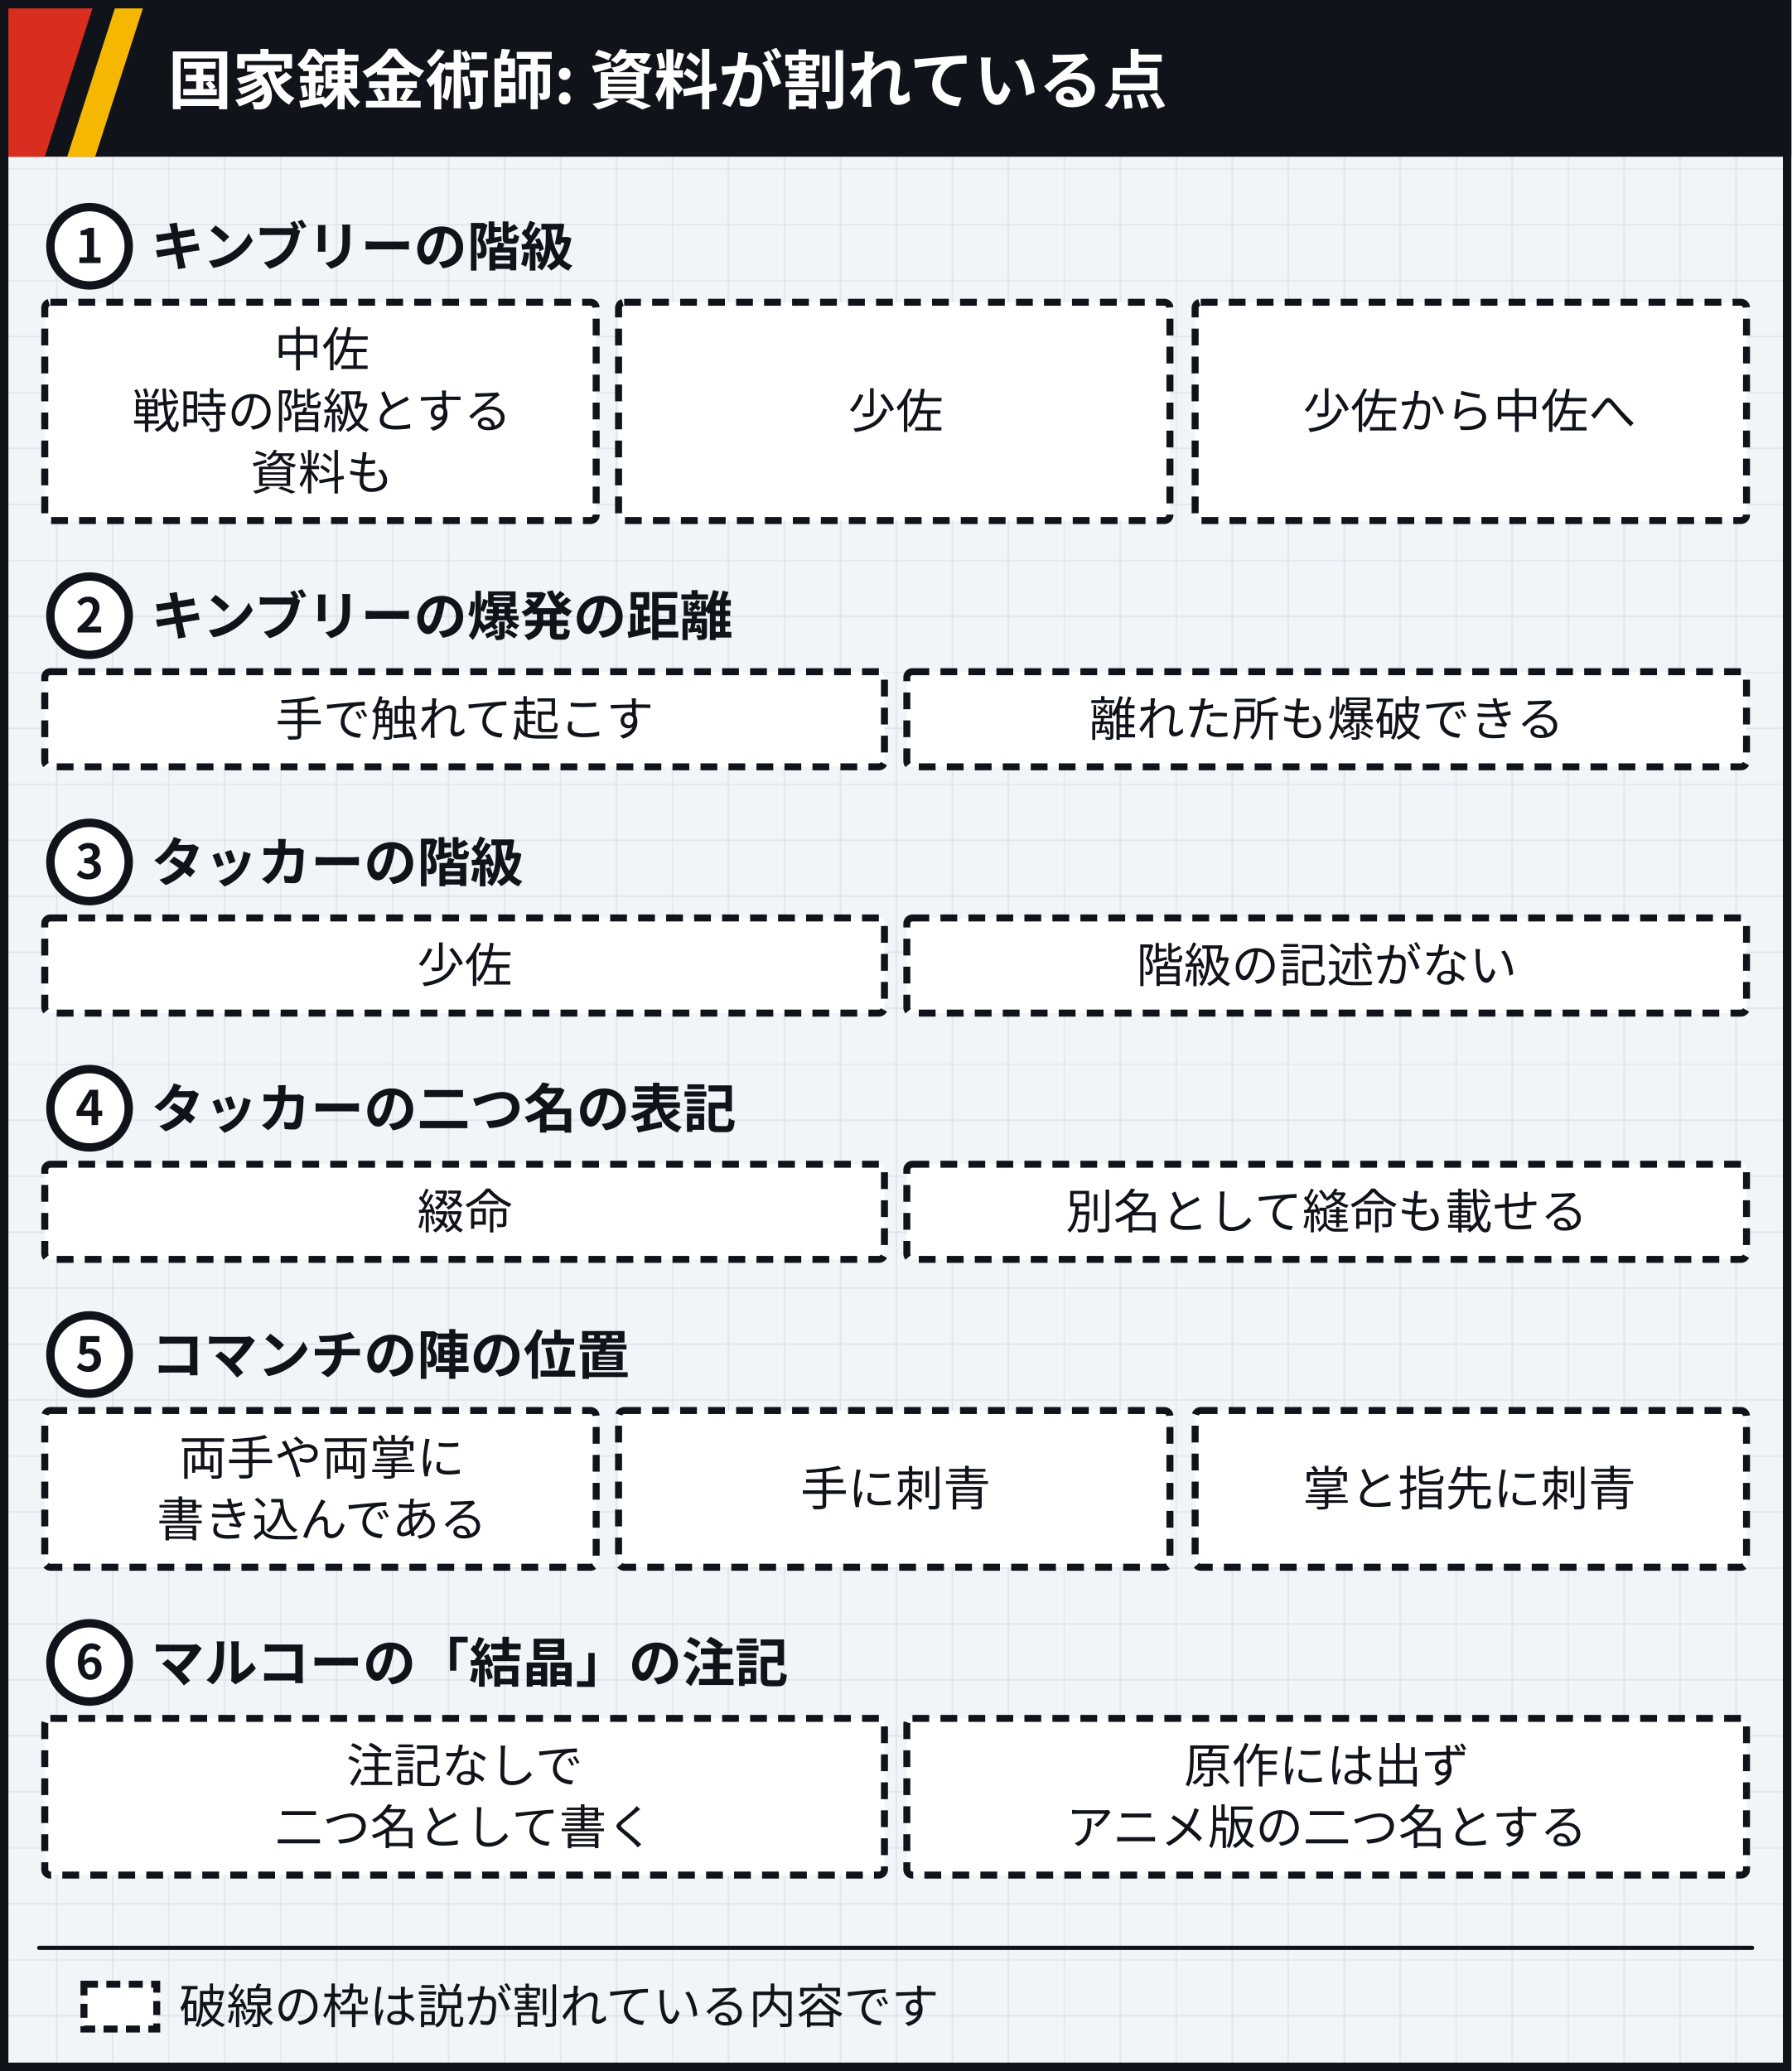
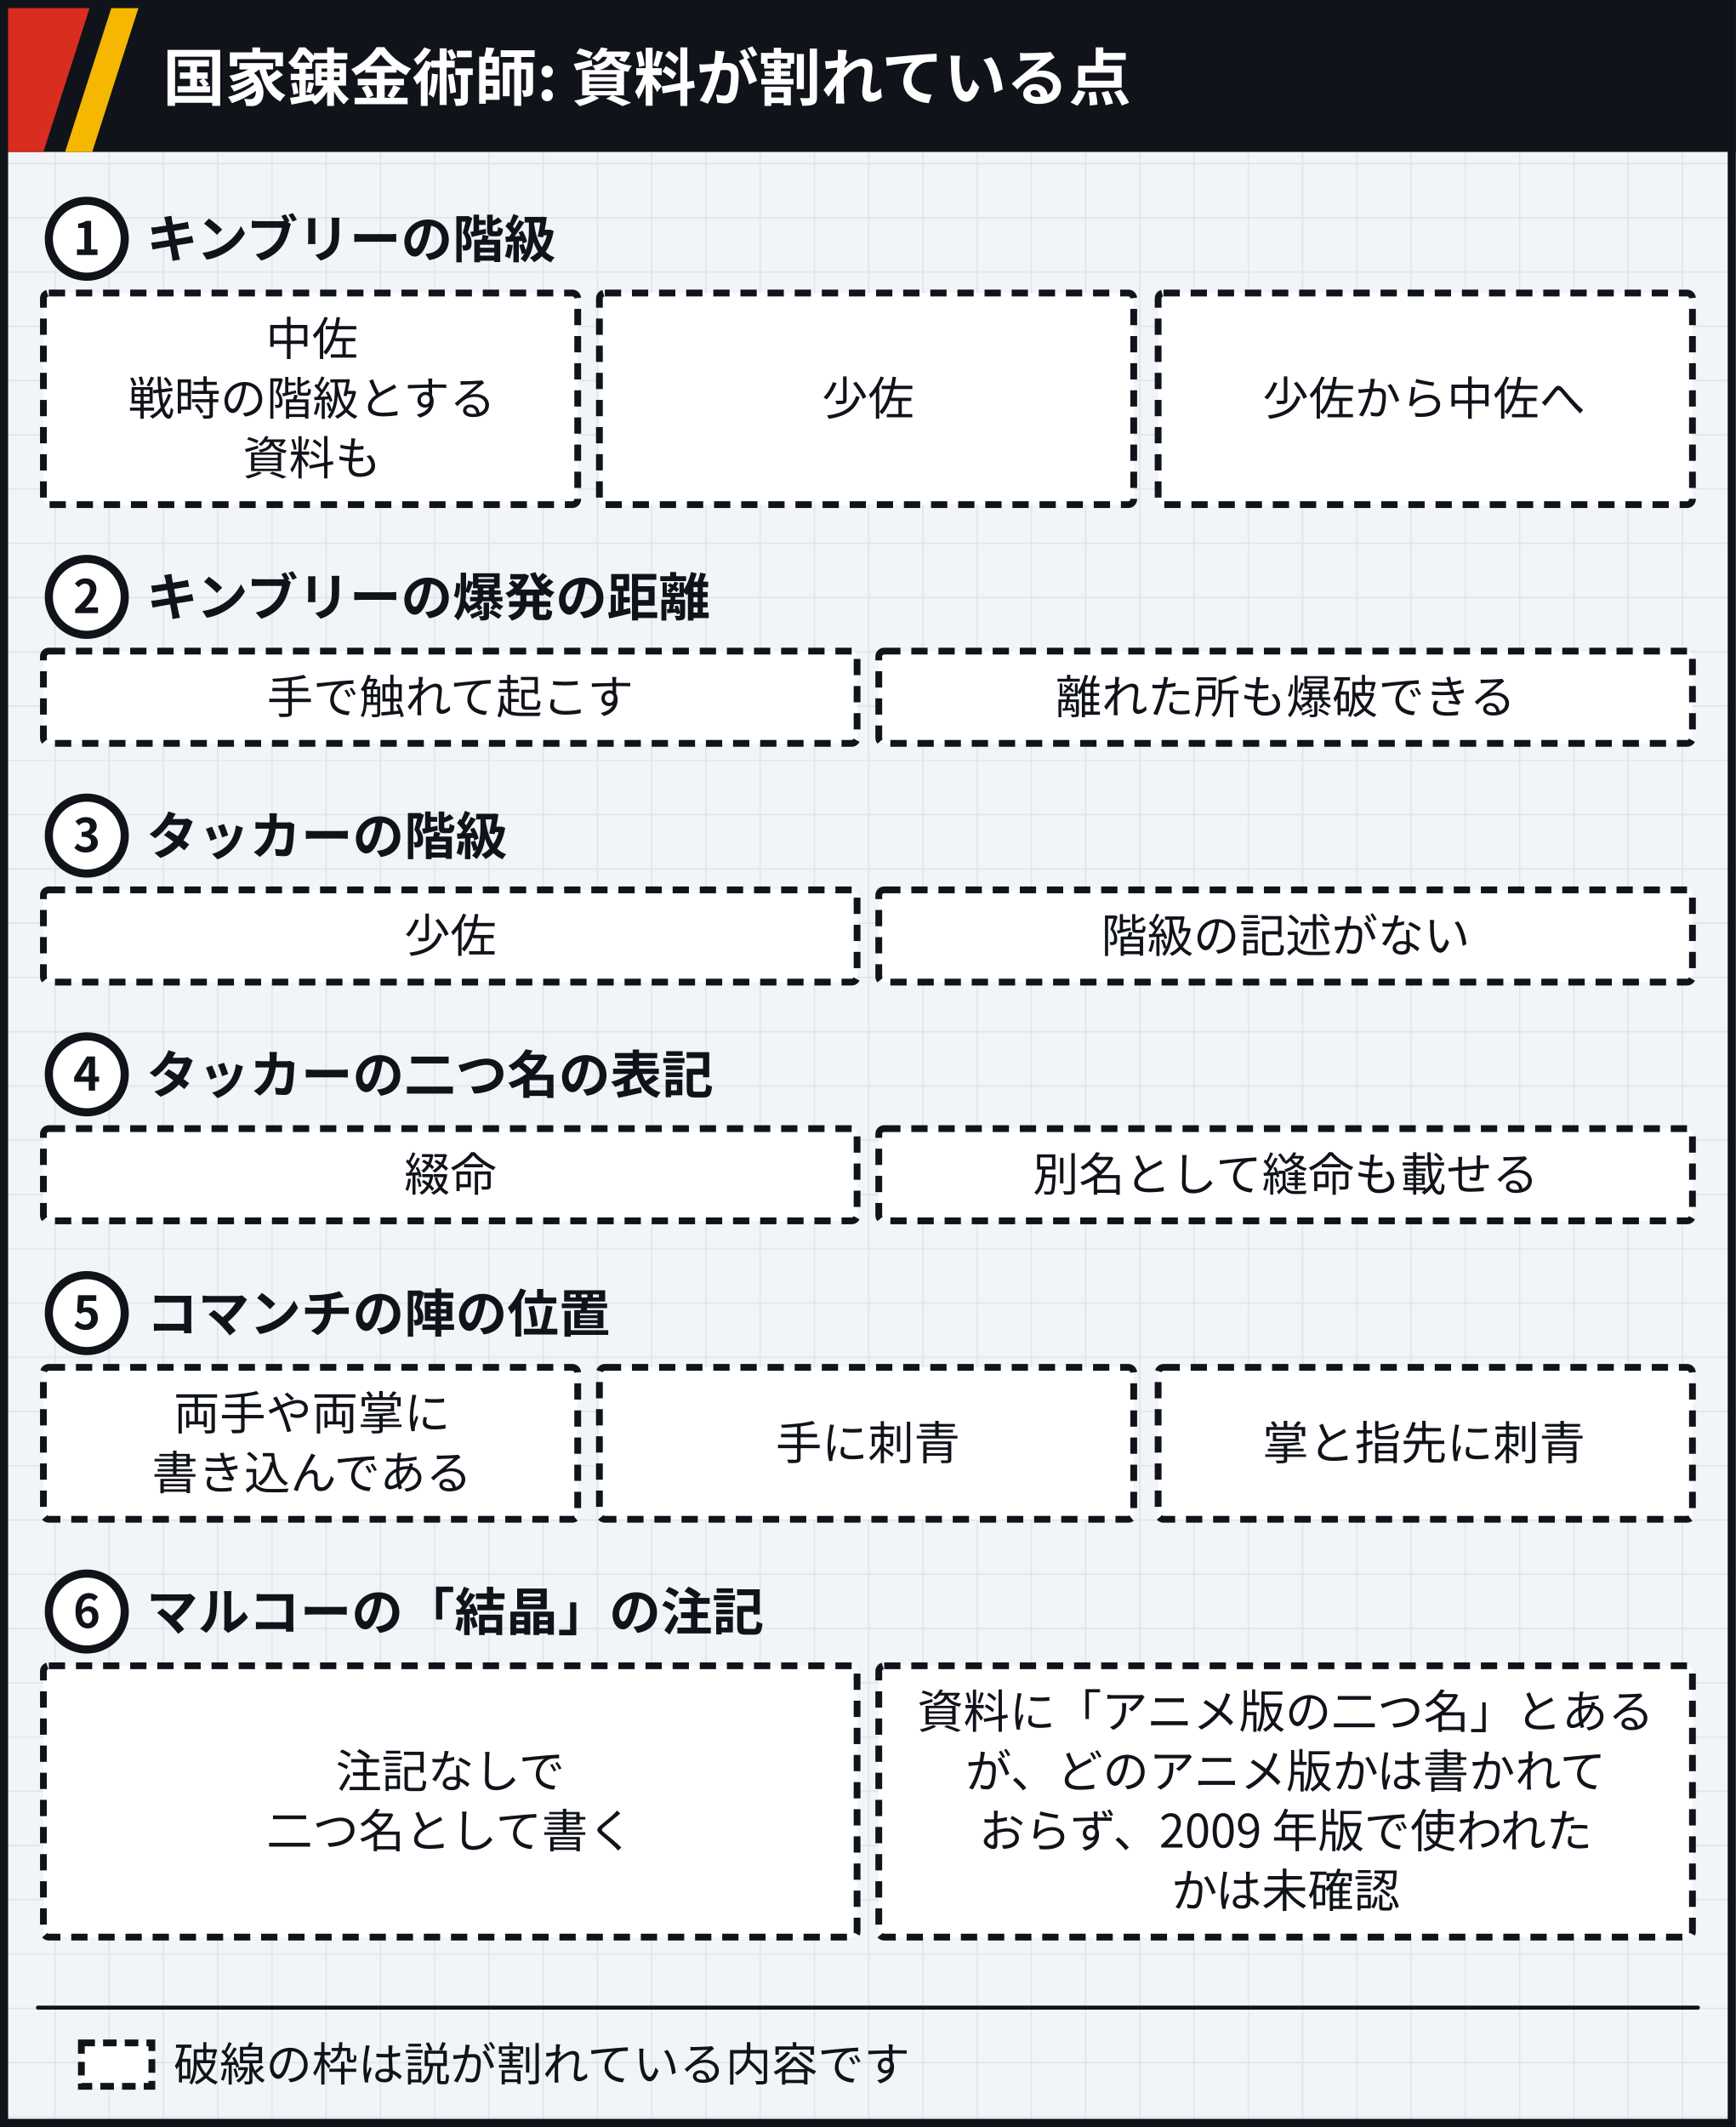
- <svg xmlns="http://www.w3.org/2000/svg" xml:lang="ja" viewBox="0 0 640 740" width="640" height="740" role="img" aria-labelledby="abilities-state-splits-title abilities-state-splits-desc" font-family="'Hiragino Sans','Hiragino Kaku Gothic ProN','Yu Gothic','Meiryo','Noto Sans CJK JP','Noto Sans JP',sans-serif">
+ <svg xmlns="http://www.w3.org/2000/svg" xml:lang="ja" viewBox="0 0 640 784" width="640" height="784" role="img" aria-labelledby="abilities-state-splits-title abilities-state-splits-desc" font-family="'Hiragino Sans','Hiragino Kaku Gothic ProN','Yu Gothic','Meiryo','Noto Sans CJK JP','Noto Sans JP',sans-serif">
  <defs>
    <pattern id="abilities-state-splits-grid" width="20" height="20" patternUnits="userSpaceOnUse">
      <path d="M20 0H0V20" fill="none" stroke="#dde5eb" stroke-width="1" />
    </pattern>
  </defs>
-   <rect width="640" height="740" fill="#f1f5f8" />
-   <rect width="640" height="740" fill="url(#abilities-state-splits-grid)" />
+   <rect width="640" height="784" fill="#f1f5f8" />
+   <rect width="640" height="784" fill="url(#abilities-state-splits-grid)" />
  <rect x="0" y="0" width="640" height="56" fill="#10131a" />
  <polygon points="0,0 34,0 16,56 0,56" fill="#d92d20" />
  <polygon points="42,0 52,0 34,56 24,56" fill="#f5b700" />
  <text x="60" y="37" font-size="23" font-weight="800" fill="#ffffff">国家錬金術師: 資料が割れている点</text>
  <circle cx="32.0" cy="88.0" r="14" fill="#ffffff" stroke="#10131a" stroke-width="3" />
  <text x="32" y="94" font-size="17" font-weight="800" text-anchor="middle" fill="#10131a">1</text>
  <text x="54" y="95" font-size="19" font-weight="800" text-anchor="start" fill="#10131a">キンブリーの階級</text>
  <rect x="16" y="108" width="197" height="78" rx="2" fill="#ffffff" stroke="#10131a" stroke-width="2.5" stroke-dasharray="6,4" />
  <text x="115" y="131.0" font-size="17" font-weight="500" text-anchor="middle" fill="#10131a">中佐</text>
  <text x="115" y="153.0" font-size="17" font-weight="500" text-anchor="middle" fill="#10131a">戦時の階級とする</text>
  <text x="115" y="175.0" font-size="17" font-weight="500" text-anchor="middle" fill="#10131a">資料も</text>
  <rect x="221" y="108" width="197" height="78" rx="2" fill="#ffffff" stroke="#10131a" stroke-width="2.5" stroke-dasharray="6,4" />
  <text x="320" y="153.0" font-size="17" font-weight="500" text-anchor="middle" fill="#10131a">少佐</text>
  <rect x="427" y="108" width="197" height="78" rx="2" fill="#ffffff" stroke="#10131a" stroke-width="2.5" stroke-dasharray="6,4" />
  <text x="525" y="153.0" font-size="17" font-weight="500" text-anchor="middle" fill="#10131a">少佐から中佐へ</text>
  <circle cx="32.0" cy="220.0" r="14" fill="#ffffff" stroke="#10131a" stroke-width="3" />
  <text x="32" y="226" font-size="17" font-weight="800" text-anchor="middle" fill="#10131a">2</text>
  <text x="54" y="227" font-size="19" font-weight="800" text-anchor="start" fill="#10131a">キンブリーの爆発の距離</text>
  <rect x="16" y="240" width="300" height="34" rx="2" fill="#ffffff" stroke="#10131a" stroke-width="2.5" stroke-dasharray="6,4" />
  <text x="166" y="263.0" font-size="17" font-weight="500" text-anchor="middle" fill="#10131a">手で触れて起こす</text>
  <rect x="324" y="240" width="300" height="34" rx="2" fill="#ffffff" stroke="#10131a" stroke-width="2.5" stroke-dasharray="6,4" />
  <text x="474" y="263.0" font-size="17" font-weight="500" text-anchor="middle" fill="#10131a">離れた所も爆破できる</text>
  <circle cx="32.0" cy="308.0" r="14" fill="#ffffff" stroke="#10131a" stroke-width="3" />
  <text x="32" y="314" font-size="17" font-weight="800" text-anchor="middle" fill="#10131a">3</text>
  <text x="54" y="315" font-size="19" font-weight="800" text-anchor="start" fill="#10131a">タッカーの階級</text>
  <rect x="16" y="328" width="300" height="34" rx="2" fill="#ffffff" stroke="#10131a" stroke-width="2.5" stroke-dasharray="6,4" />
  <text x="166" y="351.0" font-size="17" font-weight="500" text-anchor="middle" fill="#10131a">少佐</text>
  <rect x="324" y="328" width="300" height="34" rx="2" fill="#ffffff" stroke="#10131a" stroke-width="2.5" stroke-dasharray="6,4" />
  <text x="474" y="351.0" font-size="17" font-weight="500" text-anchor="middle" fill="#10131a">階級の記述がない</text>
  <circle cx="32.0" cy="396.0" r="14" fill="#ffffff" stroke="#10131a" stroke-width="3" />
  <text x="32" y="402" font-size="17" font-weight="800" text-anchor="middle" fill="#10131a">4</text>
  <text x="54" y="403" font-size="19" font-weight="800" text-anchor="start" fill="#10131a">タッカーの二つ名の表記</text>
  <rect x="16" y="416" width="300" height="34" rx="2" fill="#ffffff" stroke="#10131a" stroke-width="2.5" stroke-dasharray="6,4" />
  <text x="166" y="439.0" font-size="17" font-weight="500" text-anchor="middle" fill="#10131a">綴命</text>
  <rect x="324" y="416" width="300" height="34" rx="2" fill="#ffffff" stroke="#10131a" stroke-width="2.5" stroke-dasharray="6,4" />
  <text x="474" y="439.0" font-size="17" font-weight="500" text-anchor="middle" fill="#10131a">別名として縫命も載せる</text>
  <circle cx="32.0" cy="484.0" r="14" fill="#ffffff" stroke="#10131a" stroke-width="3" />
  <text x="32" y="490" font-size="17" font-weight="800" text-anchor="middle" fill="#10131a">5</text>
  <text x="54" y="491" font-size="19" font-weight="800" text-anchor="start" fill="#10131a">コマンチの陣の位置</text>
  <rect x="16" y="504" width="197" height="56" rx="2" fill="#ffffff" stroke="#10131a" stroke-width="2.5" stroke-dasharray="6,4" />
  <text x="115" y="527.0" font-size="17" font-weight="500" text-anchor="middle" fill="#10131a">両手や両掌に</text>
  <text x="115" y="549.0" font-size="17" font-weight="500" text-anchor="middle" fill="#10131a">書き込んである</text>
  <rect x="221" y="504" width="197" height="56" rx="2" fill="#ffffff" stroke="#10131a" stroke-width="2.5" stroke-dasharray="6,4" />
  <text x="320" y="538.0" font-size="17" font-weight="500" text-anchor="middle" fill="#10131a">手に刺青</text>
  <rect x="427" y="504" width="197" height="56" rx="2" fill="#ffffff" stroke="#10131a" stroke-width="2.5" stroke-dasharray="6,4" />
  <text x="525" y="538.0" font-size="17" font-weight="500" text-anchor="middle" fill="#10131a">掌と指先に刺青</text>
  <circle cx="32.0" cy="594.0" r="14" fill="#ffffff" stroke="#10131a" stroke-width="3" />
  <text x="32" y="600" font-size="17" font-weight="800" text-anchor="middle" fill="#10131a">6</text>
  <text x="54" y="601" font-size="19" font-weight="800" text-anchor="start" fill="#10131a">マルコーの「結晶」の注記</text>
-   <rect x="16" y="614" width="300" height="56" rx="2" fill="#ffffff" stroke="#10131a" stroke-width="2.5" stroke-dasharray="6,4" />
-   <text x="166" y="637.0" font-size="17" font-weight="500" text-anchor="middle" fill="#10131a">注記なしで</text>
-   <text x="166" y="659.0" font-size="17" font-weight="500" text-anchor="middle" fill="#10131a">二つ名として書く</text>
-   <rect x="324" y="614" width="300" height="56" rx="2" fill="#ffffff" stroke="#10131a" stroke-width="2.5" stroke-dasharray="6,4" />
-   <text x="474" y="637.0" font-size="17" font-weight="500" text-anchor="middle" fill="#10131a">原作には出ず</text>
-   <text x="474" y="659.0" font-size="17" font-weight="500" text-anchor="middle" fill="#10131a">アニメ版の二つ名とする</text>
-   <line x1="14.0" y1="696.0" x2="626.0" y2="696.0" stroke="#10131a" stroke-width="1.5" stroke-linecap="round" />
-   <rect x="30" y="709" width="26" height="16" rx="0" fill="#ffffff" stroke="#10131a" stroke-width="2.5" stroke-dasharray="5,3" />
-   <text x="64" y="723" font-size="17" font-weight="500" text-anchor="start" fill="#10131a">破線の枠は説が割れている内容です</text>
-   <rect x="1.5" y="1.5" width="637" height="737" fill="none" stroke="#10131a" stroke-width="3" />
+   <rect x="16" y="614" width="300" height="100" rx="2" fill="#ffffff" stroke="#10131a" stroke-width="2.5" stroke-dasharray="6,4" />
+   <text x="166" y="659.0" font-size="17" font-weight="500" text-anchor="middle" fill="#10131a">注記なしで</text>
+   <text x="166" y="681.0" font-size="17" font-weight="500" text-anchor="middle" fill="#10131a">二つ名として書く</text>
+   <rect x="324" y="614" width="300" height="100" rx="2" fill="#ffffff" stroke="#10131a" stroke-width="2.5" stroke-dasharray="6,4" />
+   <text x="474" y="637.0" font-size="17" font-weight="500" text-anchor="middle" fill="#10131a">資料に「アニメ版の二つ名」とある</text>
+   <text x="474" y="659.0" font-size="17" font-weight="500" text-anchor="middle" fill="#10131a">が、どのアニメ版かは書かれて</text>
+   <text x="474" y="681.0" font-size="17" font-weight="500" text-anchor="middle" fill="#10131a">おらず、2009 年版で使われた</text>
+   <text x="474" y="703.0" font-size="17" font-weight="500" text-anchor="middle" fill="#10131a">かは未確認</text>
+   <line x1="14.0" y1="740.0" x2="626.0" y2="740.0" stroke="#10131a" stroke-width="1.5" stroke-linecap="round" />
+   <rect x="30" y="753" width="26" height="16" rx="0" fill="#ffffff" stroke="#10131a" stroke-width="2.5" stroke-dasharray="5,3" />
+   <text x="64" y="767" font-size="17" font-weight="500" text-anchor="start" fill="#10131a">破線の枠は説が割れている内容です</text>
+   <rect x="1.5" y="1.5" width="637" height="781" fill="none" stroke="#10131a" stroke-width="3" />
</svg>
